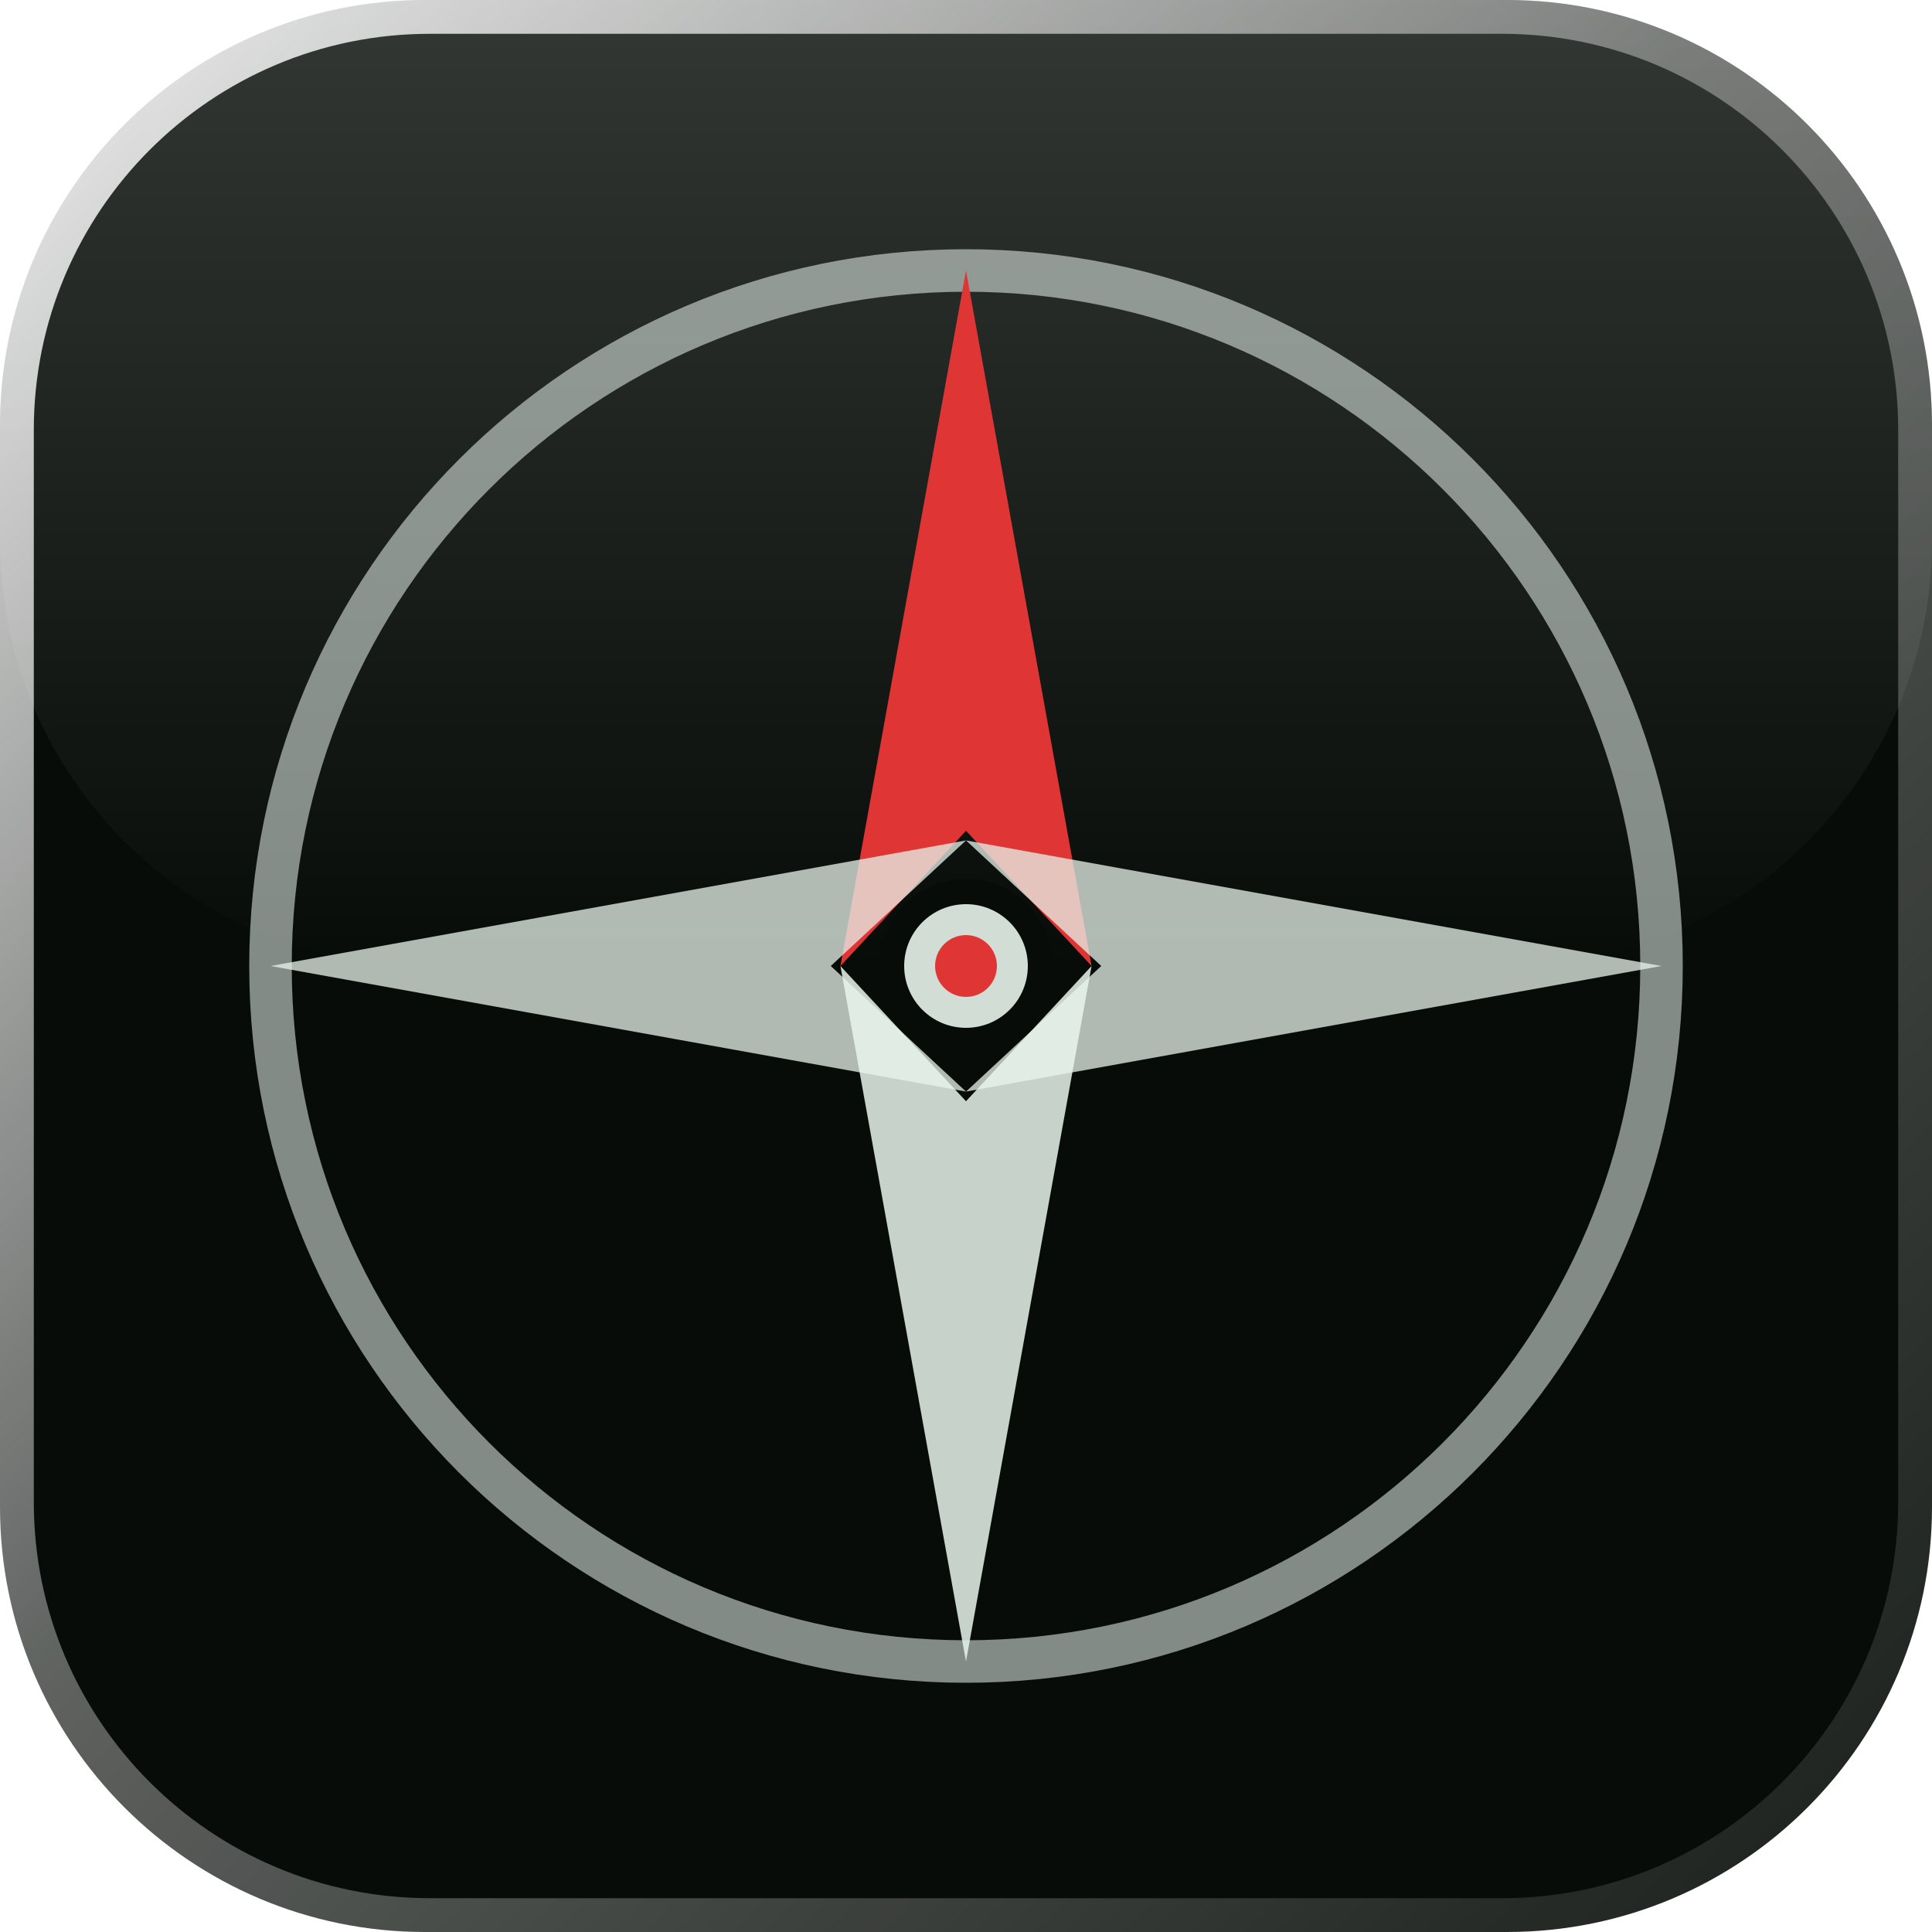
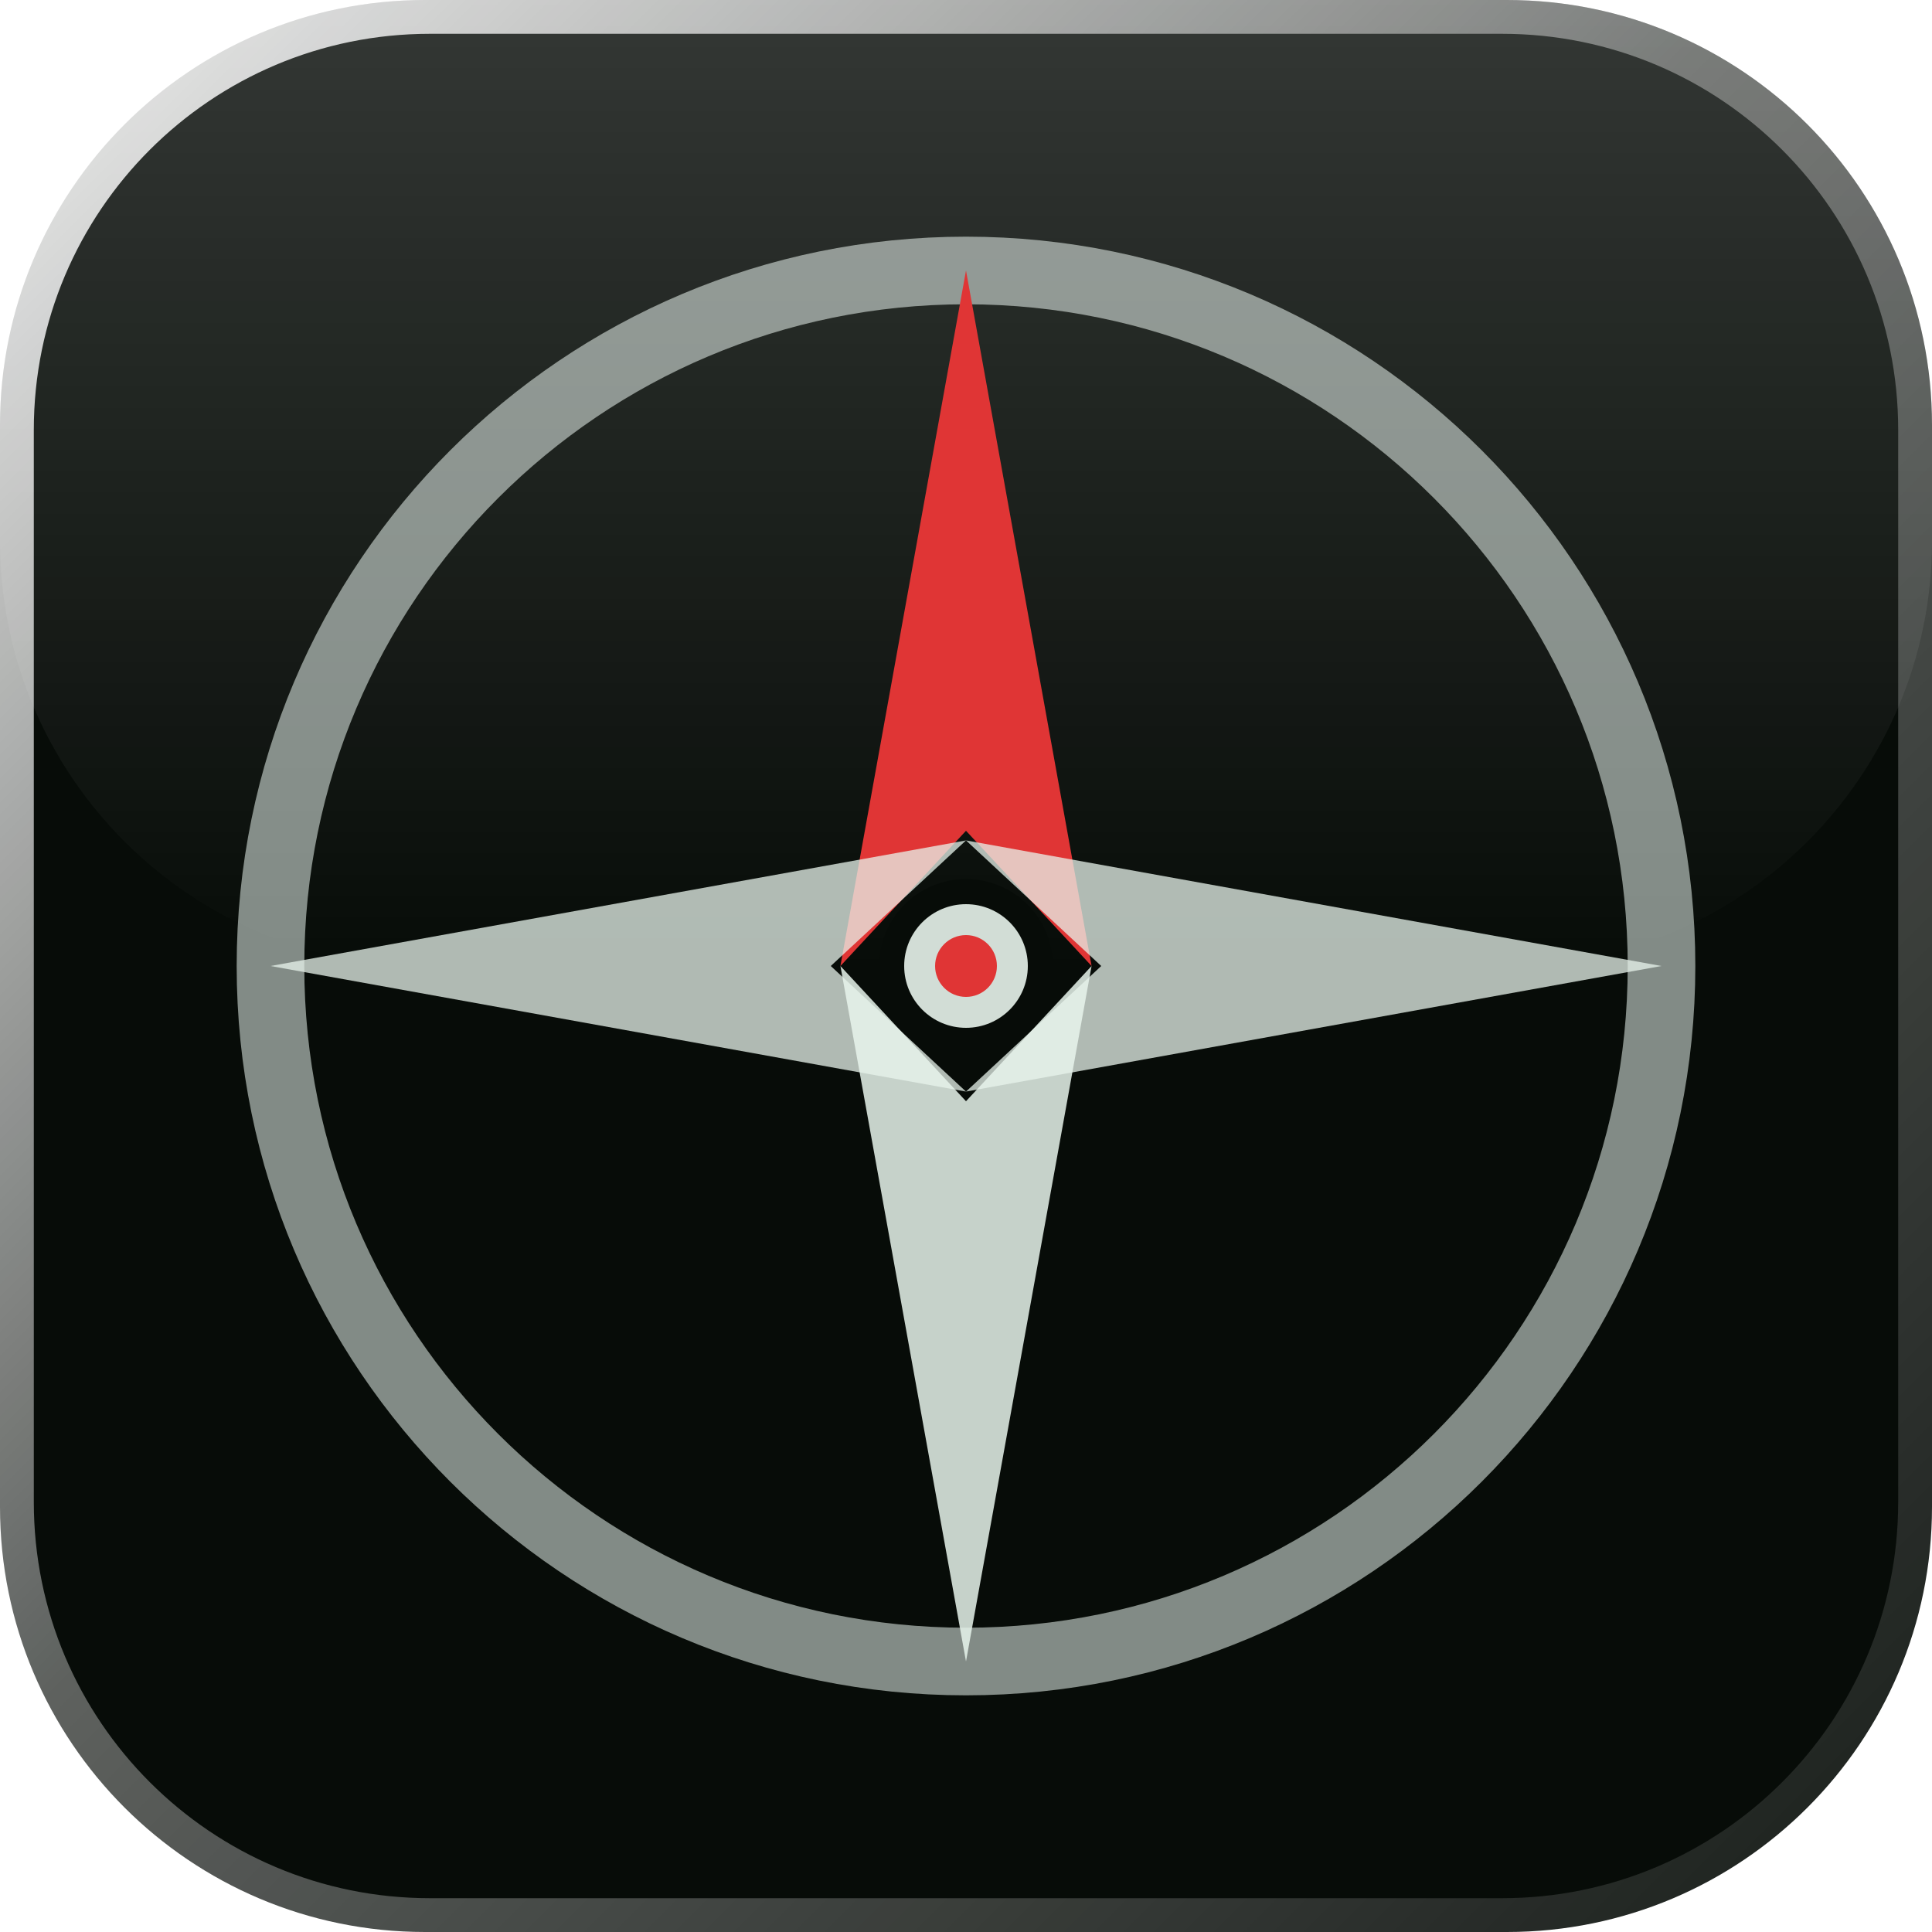
<svg xmlns="http://www.w3.org/2000/svg" viewBox="0 0 100 100">
  <defs>
    <linearGradient id="glass-border" x1="0" y1="0" x2="1" y2="1">
      <stop offset="0%" stop-color="#ffffff" stop-opacity="0.9" />
      <stop offset="45%" stop-color="#ffffff" stop-opacity="0.35" />
      <stop offset="100%" stop-color="#ffffff" stop-opacity="0.08" />
    </linearGradient>
    <linearGradient id="top-sheen" x1="0" y1="0" x2="0" y2="1">
      <stop offset="0%" stop-color="#ffffff" stop-opacity="0.18" />
      <stop offset="100%" stop-color="#ffffff" stop-opacity="0" />
    </linearGradient>
    <clipPath id="clip">
      <rect width="100" height="100" rx="22" />
    </clipPath>
  </defs>
  <rect width="100" height="100" rx="22" fill="#070c08" />
-   <circle cx="50" cy="50" r="36" fill="none" stroke="#e8f4ec" stroke-width="2.2" opacity="0.55" />
+   <circle cx="50" cy="50" r="36" fill="none" stroke="#e8f4ec" stroke-width="3.5" opacity="0.55" />
  <rect x="0.75" y="0.75" width="98.5" height="98.5" rx="21.5" fill="none" stroke="url(#glass-border)" stroke-width="2" />
  <rect x="0" y="0" width="100" height="50" rx="22" fill="url(#top-sheen)" clip-path="url(#clip)" />
  <path d="M50 14 L56.5 50 L50 43 L43.5 50 Z" fill="#e03535" />
  <path d="M50 86 L43.5 50 L50 57 L56.5 50 Z" fill="#e8f4ec" opacity="0.85" />
  <path d="M86 50 L50 43.5 L57 50 L50 56.5 Z" fill="#e8f4ec" opacity="0.75" />
  <path d="M14 50 L50 56.5 L43 50 L50 43.5 Z" fill="#e8f4ec" opacity="0.75" />
  <circle cx="50" cy="50" r="4.5" fill="#070c08" />
  <circle cx="50" cy="50" r="3.2" fill="#e8f4ec" opacity="0.9" />
  <circle cx="50" cy="50" r="1.6" fill="#e03535" />
</svg>
